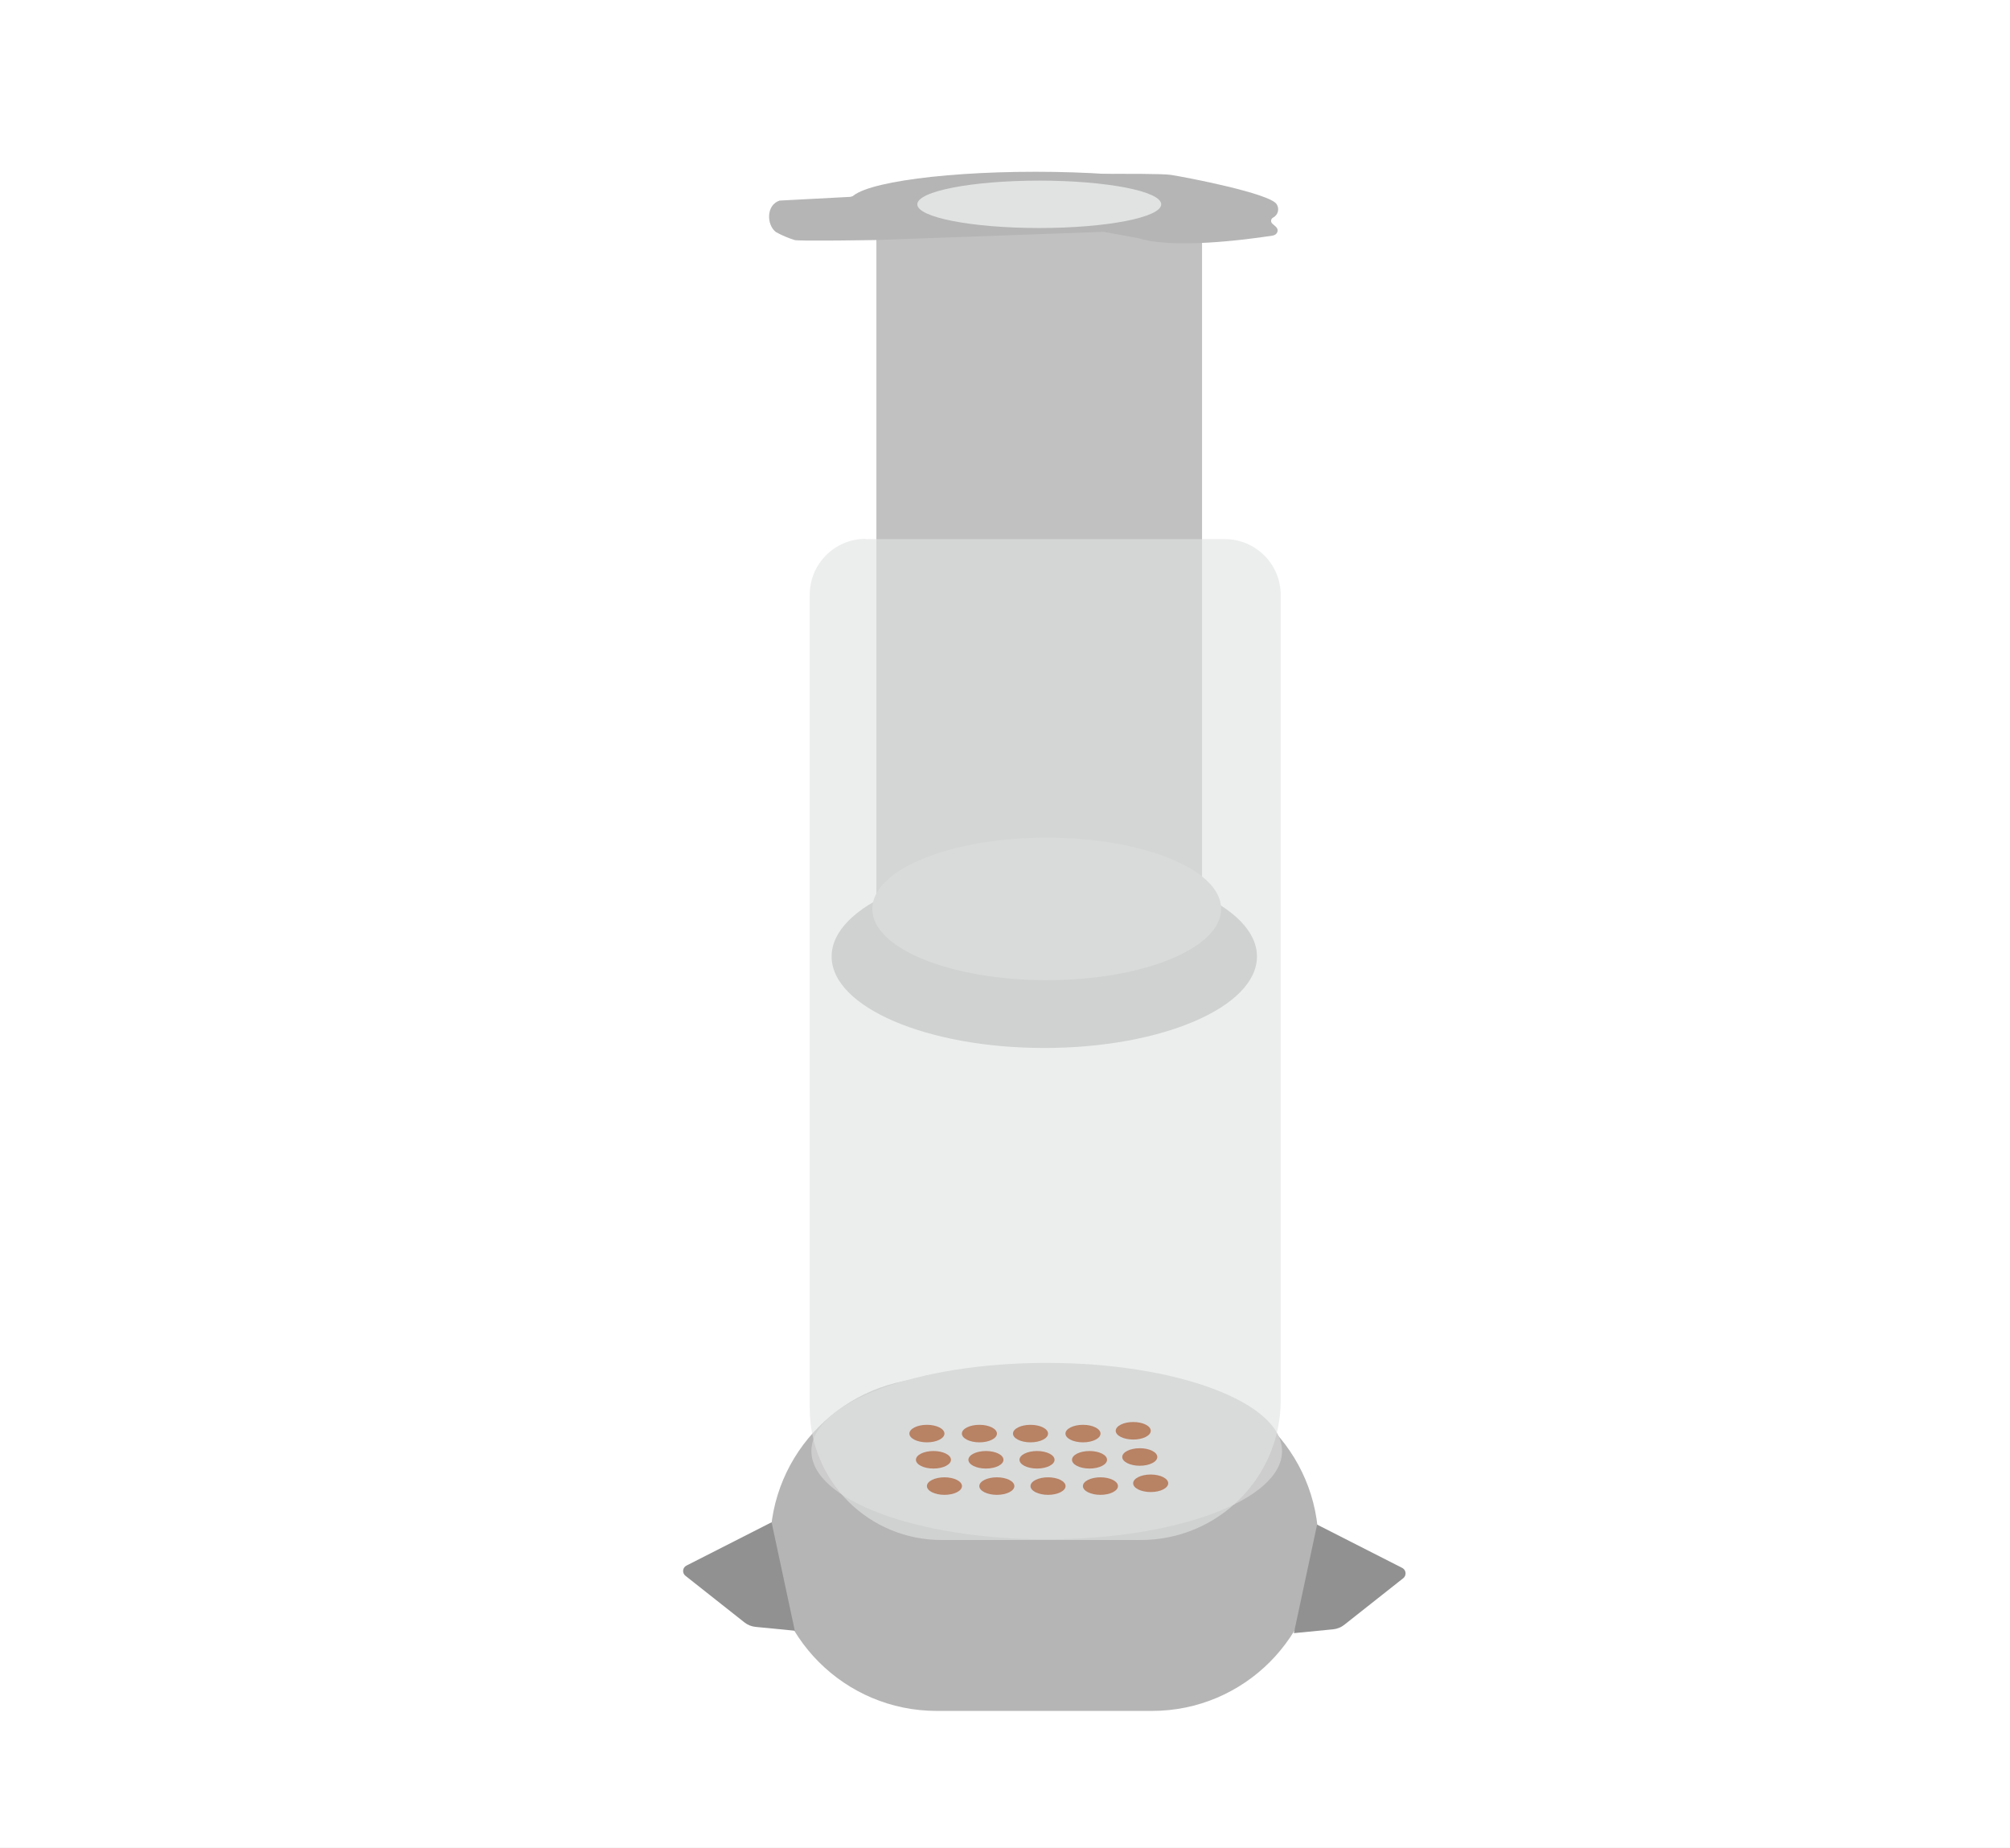
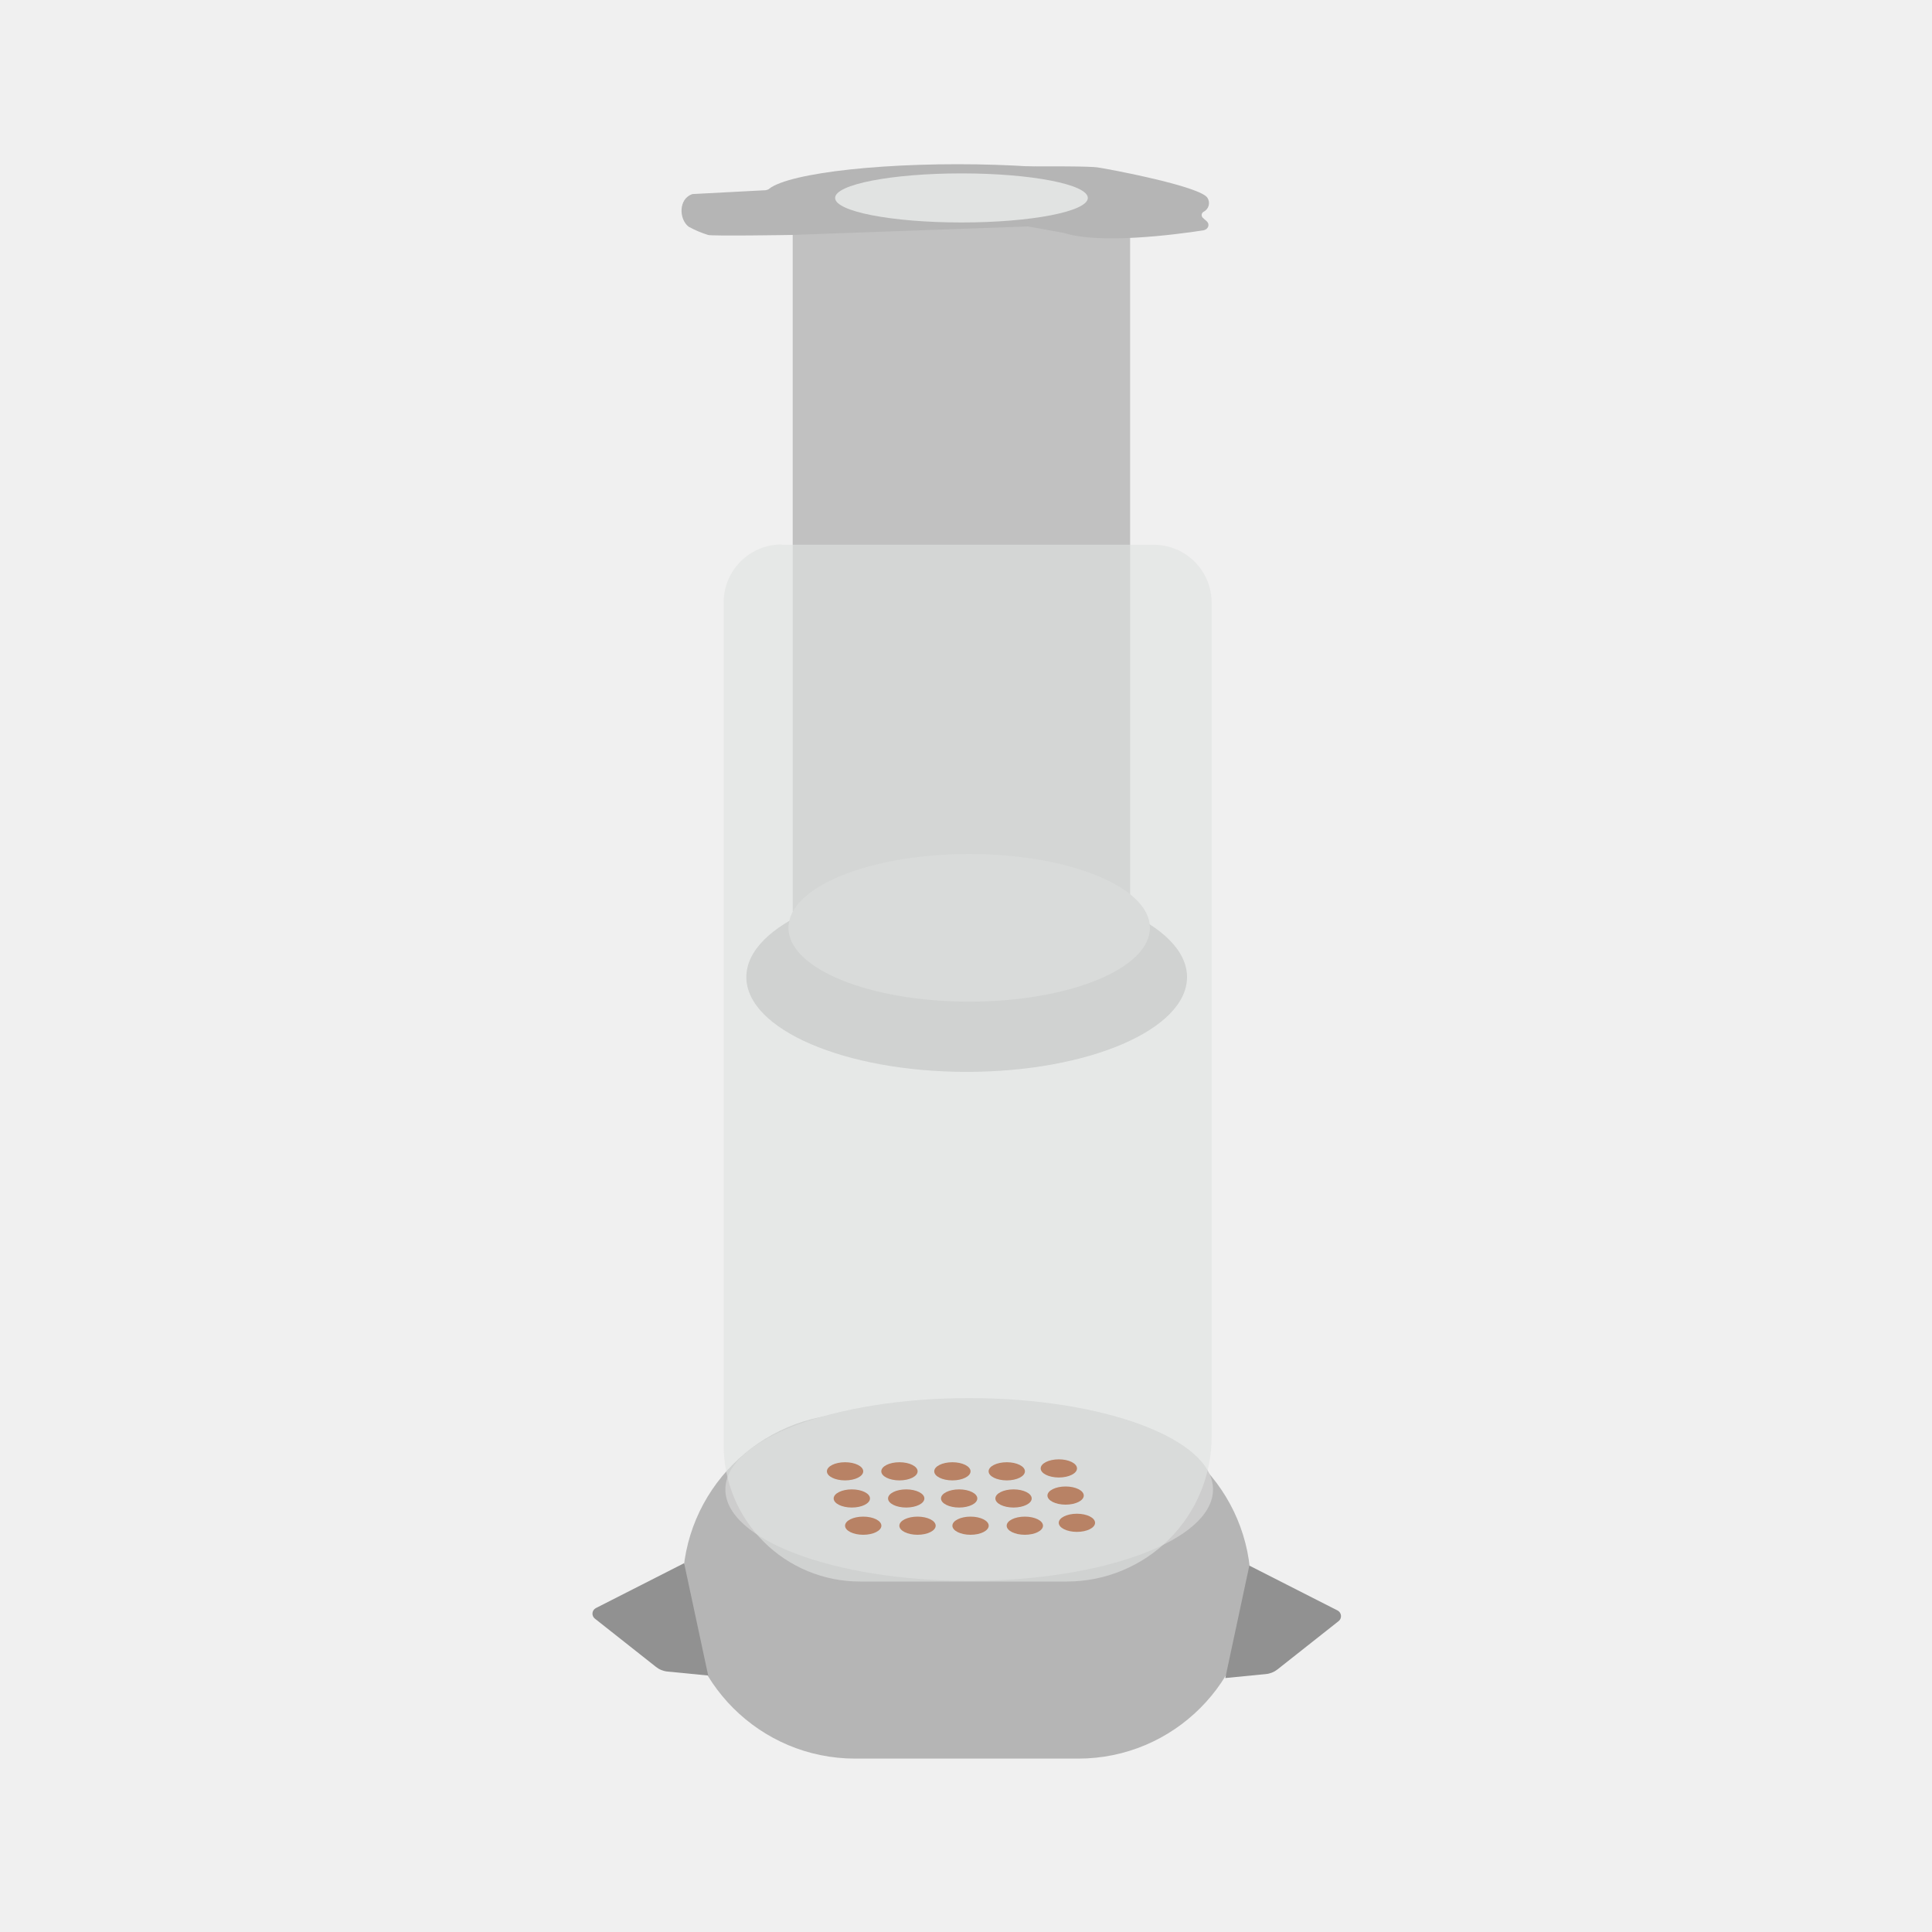
- <svg xmlns="http://www.w3.org/2000/svg" viewBox="0 0 215.59 198.12">
-   <defs>
-     <style>
-       .cls-1{fill:#fff;}.cls-2{fill:none;}.cls-3{fill:#c1c1c1;}.cls-4{fill:#b5b5b5;}.cls-5{fill:#cdcdcd;}.cls-6{fill:#919191;}.cls-7,.cls-8{fill:#e1e3e2;}.cls-8{opacity:0.62;}.cls-9{fill:#b88265;}
-     </style>
-   </defs>
-   <g id="Ebene_2" data-name="Ebene 2">
-     <g id="Ebene_2-2" data-name="Ebene 2">
-       <g id="Rechteck_2318" data-name="Rechteck 2318">
-         <rect class="cls-1" width="215.59" height="198.12" />
-         <rect class="cls-2" x="0.29" y="0.38" width="215.02" height="197.37" />
-       </g>
-       <g id="DelterPress">
-         <rect class="cls-3" x="94" y="24.11" width="34.93" height="75.23" />
-         <ellipse class="cls-4" cx="112.01" cy="102.57" rx="22.81" ry="9.81" />
-         <ellipse class="cls-5" cx="112.27" cy="97.47" rx="18.71" ry="7.64" />
-         <rect class="cls-4" x="82.61" y="147.75" width="58.81" height="35.72" rx="17.86" />
-         <ellipse class="cls-5" cx="112.27" cy="155.61" rx="25.24" ry="9.46" />
-         <path class="cls-6" d="M82.76,163.24l-9.14,4.65a.65.65,0,0,0-.1,1.09l6.33,5a2.27,2.27,0,0,0,1.2.48l4.2.41" />
-         <path class="cls-6" d="M141.27,163.49l9.14,4.65a.66.66,0,0,1,.1,1.1l-6.33,5a2.27,2.27,0,0,1-1.2.48l-4.2.41" />
-         <ellipse class="cls-4" cx="111.07" cy="21.59" rx="19.9" ry="3.17" />
-         <path class="cls-4" d="M94,25.74s-8.4.14-8.77,0a11,11,0,0,1-2-.85c-1-.75-1.09-2.88.38-3.38l7.6-.4,2.31-.68,6.66-1.16,7.05-.52h2.25s14.43-.25,16.08,0,10.72,2,11.38,3.16a1,1,0,0,1-.4,1.43.39.39,0,0,0-.07.64l.39.35c.36.33.15.86-.38.94-3,.46-10.71,1.45-14.42.26l-3.71-.67" />
-         <ellipse class="cls-7" cx="111.47" cy="21.91" rx="13.08" ry="2.54" />
-         <path class="cls-8" d="M92.82,57.81h38.55a6,6,0,0,1,6,6v86.33a15,15,0,0,1-15,15H101A14.11,14.11,0,0,1,86.85,151V63.78a6,6,0,0,1,6-6Z" />
-         <ellipse class="cls-9" cx="99.42" cy="153.73" rx="1.88" ry="0.94" />
-         <ellipse class="cls-9" cx="100.12" cy="156.54" rx="1.88" ry="0.94" />
-         <ellipse class="cls-9" cx="101.3" cy="159.36" rx="1.88" ry="0.94" />
-         <ellipse class="cls-9" cx="105.05" cy="153.73" rx="1.88" ry="0.94" />
-         <ellipse class="cls-9" cx="105.75" cy="156.54" rx="1.88" ry="0.94" />
-         <ellipse class="cls-9" cx="106.92" cy="159.36" rx="1.88" ry="0.94" />
-         <ellipse class="cls-9" cx="110.53" cy="153.73" rx="1.88" ry="0.94" />
-         <ellipse class="cls-9" cx="111.23" cy="156.54" rx="1.88" ry="0.94" />
-         <ellipse class="cls-9" cx="112.41" cy="159.36" rx="1.88" ry="0.94" />
-         <ellipse class="cls-9" cx="116.16" cy="153.73" rx="1.88" ry="0.94" />
-         <ellipse class="cls-9" cx="116.86" cy="156.54" rx="1.88" ry="0.94" />
-         <ellipse class="cls-9" cx="118.03" cy="159.36" rx="1.88" ry="0.94" />
-         <ellipse class="cls-9" cx="121.55" cy="153.43" rx="1.88" ry="0.94" />
-         <ellipse class="cls-9" cx="122.25" cy="156.24" rx="1.88" ry="0.94" />
-         <ellipse class="cls-9" cx="123.42" cy="159.06" rx="1.88" ry="0.94" />
-       </g>
-     </g>
-   </g>
+ <svg xmlns="http://www.w3.org/2000/svg" width="200" height="200" viewBox="0 0 200 200" fill="none">
+   <path d="M116.991 22.69H82.061V97.92H116.991V22.69Z" fill="#C1C1C1" />
+   <path d="M100.071 110.96C112.668 110.96 122.881 106.568 122.881 101.15C122.881 95.732 112.668 91.34 100.071 91.34C87.473 91.34 77.261 95.732 77.261 101.15C77.261 106.568 87.473 110.96 100.071 110.96Z" fill="#B5B5B5" />
+   <path d="M100.331 103.69C110.664 103.69 119.041 100.269 119.041 96.05C119.041 91.831 110.664 88.41 100.331 88.41C89.998 88.41 81.621 91.831 81.621 96.05C81.621 100.269 89.998 103.69 100.331 103.69Z" fill="#CDCDCD" />
+   <path d="M111.621 146.33H88.531C78.667 146.33 70.671 154.326 70.671 164.19C70.671 174.054 78.667 182.05 88.531 182.05H111.621C121.485 182.05 129.481 174.054 129.481 164.19C129.481 154.326 121.485 146.33 111.621 146.33Z" fill="#B5B5B5" />
+   <path d="M100.331 163.65C114.27 163.65 125.571 159.415 125.571 154.19C125.571 148.965 114.27 144.73 100.331 144.73C86.391 144.73 75.091 148.965 75.091 154.19C75.091 159.415 86.391 163.65 100.331 163.65Z" fill="#CDCDCD" />
+   <path d="M70.821 161.82L61.681 166.47C61.584 166.52 61.502 166.594 61.441 166.684C61.38 166.775 61.343 166.879 61.333 166.988C61.323 167.096 61.34 167.206 61.384 167.306C61.427 167.406 61.495 167.493 61.581 167.56L67.911 172.56C68.256 172.833 68.673 173 69.111 173.04L73.311 173.45" fill="#919191" />
+   <path d="M129.331 162.07L138.471 166.72C138.568 166.772 138.65 166.846 138.711 166.938C138.771 167.029 138.808 167.134 138.818 167.243C138.828 167.352 138.811 167.462 138.768 167.563C138.724 167.664 138.657 167.752 138.571 167.82L132.241 172.82C131.896 173.093 131.479 173.26 131.041 173.3L126.841 173.71" fill="#919191" />
+   <path d="M99.131 23.34C110.121 23.34 119.031 21.921 119.031 20.17C119.031 18.419 110.121 17 99.131 17C88.141 17 79.231 18.419 79.231 20.17C79.231 21.921 88.141 23.34 99.131 23.34Z" fill="#B5B5B5" />
+   <path d="M82.061 24.32C82.061 24.32 73.661 24.46 73.291 24.32C72.598 24.104 71.928 23.819 71.291 23.47C70.291 22.72 70.201 20.59 71.671 20.09L79.271 19.69L81.581 19.01L88.241 17.85L95.291 17.33H97.541C97.541 17.33 111.971 17.08 113.621 17.33C115.271 17.58 124.341 19.33 125.001 20.49C125.076 20.608 125.125 20.741 125.145 20.88C125.165 21.018 125.156 21.159 125.119 21.294C125.081 21.429 125.015 21.554 124.926 21.662C124.837 21.77 124.726 21.858 124.601 21.92C124.545 21.95 124.497 21.993 124.461 22.046C124.426 22.098 124.404 22.159 124.397 22.222C124.39 22.285 124.399 22.349 124.422 22.407C124.445 22.466 124.483 22.519 124.531 22.56L124.921 22.91C125.281 23.24 125.071 23.77 124.541 23.85C121.541 24.31 113.831 25.3 110.121 24.11L106.411 23.44" fill="#B5B5B5" />
+   <path d="M99.531 23.03C106.755 23.03 112.611 21.893 112.611 20.49C112.611 19.087 106.755 17.95 99.531 17.95C92.307 17.95 86.451 19.087 86.451 20.49C86.451 21.893 92.307 23.03 99.531 23.03Z" fill="#E1E3E2" />
+   <path opacity="0.62" d="M80.881 56.39H119.431C121.022 56.39 122.548 57.022 123.673 58.148C124.799 59.273 125.431 60.799 125.431 62.39V148.72C125.431 152.698 123.85 156.514 121.037 159.327C118.224 162.14 114.409 163.72 110.431 163.72H89.061C87.202 163.725 85.36 163.363 83.642 162.655C81.923 161.946 80.362 160.905 79.047 159.591C77.732 158.277 76.69 156.716 75.98 154.998C75.27 153.28 74.907 151.439 74.911 149.58V62.36C74.911 60.769 75.543 59.243 76.668 58.117C77.793 56.992 79.319 56.36 80.911 56.36L80.881 56.39Z" fill="#E1E3E2" />
+   <path d="M87.481 153.25C88.519 153.25 89.361 152.829 89.361 152.31C89.361 151.791 88.519 151.37 87.481 151.37C86.443 151.37 85.601 151.791 85.601 152.31C85.601 152.829 86.443 153.25 87.481 153.25Z" fill="#B88265" />
+   <path d="M88.181 156.06C89.219 156.06 90.061 155.639 90.061 155.12C90.061 154.601 89.219 154.18 88.181 154.18C87.142 154.18 86.301 154.601 86.301 155.12C86.301 155.639 87.142 156.06 88.181 156.06Z" fill="#B88265" />
+   <path d="M89.361 158.88C90.399 158.88 91.241 158.459 91.241 157.94C91.241 157.421 90.399 157 89.361 157C88.323 157 87.481 157.421 87.481 157.94C87.481 158.459 88.323 158.88 89.361 158.88Z" fill="#B88265" />
+   <path d="M93.111 153.25C94.149 153.25 94.991 152.829 94.991 152.31C94.991 151.791 94.149 151.37 93.111 151.37C92.073 151.37 91.231 151.791 91.231 152.31C91.231 152.829 92.073 153.25 93.111 153.25Z" fill="#B88265" />
+   <path d="M93.811 156.06C94.849 156.06 95.691 155.639 95.691 155.12C95.691 154.601 94.849 154.18 93.811 154.18C92.772 154.18 91.931 154.601 91.931 155.12C91.931 155.639 92.772 156.06 93.811 156.06Z" fill="#B88265" />
+   <path d="M94.981 158.88C96.019 158.88 96.861 158.459 96.861 157.94C96.861 157.421 96.019 157 94.981 157C93.943 157 93.101 157.421 93.101 157.94C93.101 158.459 93.943 158.88 94.981 158.88Z" fill="#B88265" />
+   <path d="M98.591 153.25C99.629 153.25 100.471 152.829 100.471 152.31C100.471 151.791 99.629 151.37 98.591 151.37C97.553 151.37 96.711 151.791 96.711 152.31C96.711 152.829 97.553 153.25 98.591 153.25Z" fill="#B88265" />
+   <path d="M99.291 156.06C100.329 156.06 101.171 155.639 101.171 155.12C101.171 154.601 100.329 154.18 99.291 154.18C98.252 154.18 97.411 154.601 97.411 155.12C97.411 155.639 98.252 156.06 99.291 156.06Z" fill="#B88265" />
+   <path d="M100.471 158.88C101.509 158.88 102.351 158.459 102.351 157.94C102.351 157.421 101.509 157 100.471 157C99.433 157 98.591 157.421 98.591 157.94C98.591 158.459 99.433 158.88 100.471 158.88Z" fill="#B88265" />
+   <path d="M104.221 153.25C105.259 153.25 106.101 152.829 106.101 152.31C106.101 151.791 105.259 151.37 104.221 151.37C103.183 151.37 102.341 151.791 102.341 152.31C102.341 152.829 103.183 153.25 104.221 153.25Z" fill="#B88265" />
+   <path d="M104.921 156.06C105.959 156.06 106.801 155.639 106.801 155.12C106.801 154.601 105.959 154.18 104.921 154.18C103.883 154.18 103.041 154.601 103.041 155.12C103.041 155.639 103.883 156.06 104.921 156.06Z" fill="#B88265" />
+   <path d="M106.091 158.88C107.129 158.88 107.971 158.459 107.971 157.94C107.971 157.421 107.129 157 106.091 157C105.053 157 104.211 157.421 104.211 157.94C104.211 158.459 105.053 158.88 106.091 158.88Z" fill="#B88265" />
+   <path d="M109.611 152.95C110.649 152.95 111.491 152.529 111.491 152.01C111.491 151.491 110.649 151.07 109.611 151.07C108.573 151.07 107.731 151.491 107.731 152.01C107.731 152.529 108.573 152.95 109.611 152.95Z" fill="#B88265" />
+   <path d="M110.311 155.76C111.349 155.76 112.191 155.339 112.191 154.82C112.191 154.301 111.349 153.88 110.311 153.88C109.272 153.88 108.431 154.301 108.431 154.82C108.431 155.339 109.272 155.76 110.311 155.76Z" fill="#B88265" />
+   <path d="M111.481 158.58C112.519 158.58 113.361 158.159 113.361 157.64C113.361 157.121 112.519 156.7 111.481 156.7C110.443 156.7 109.601 157.121 109.601 157.64C109.601 158.159 110.443 158.58 111.481 158.58Z" fill="#B88265" />
</svg>
